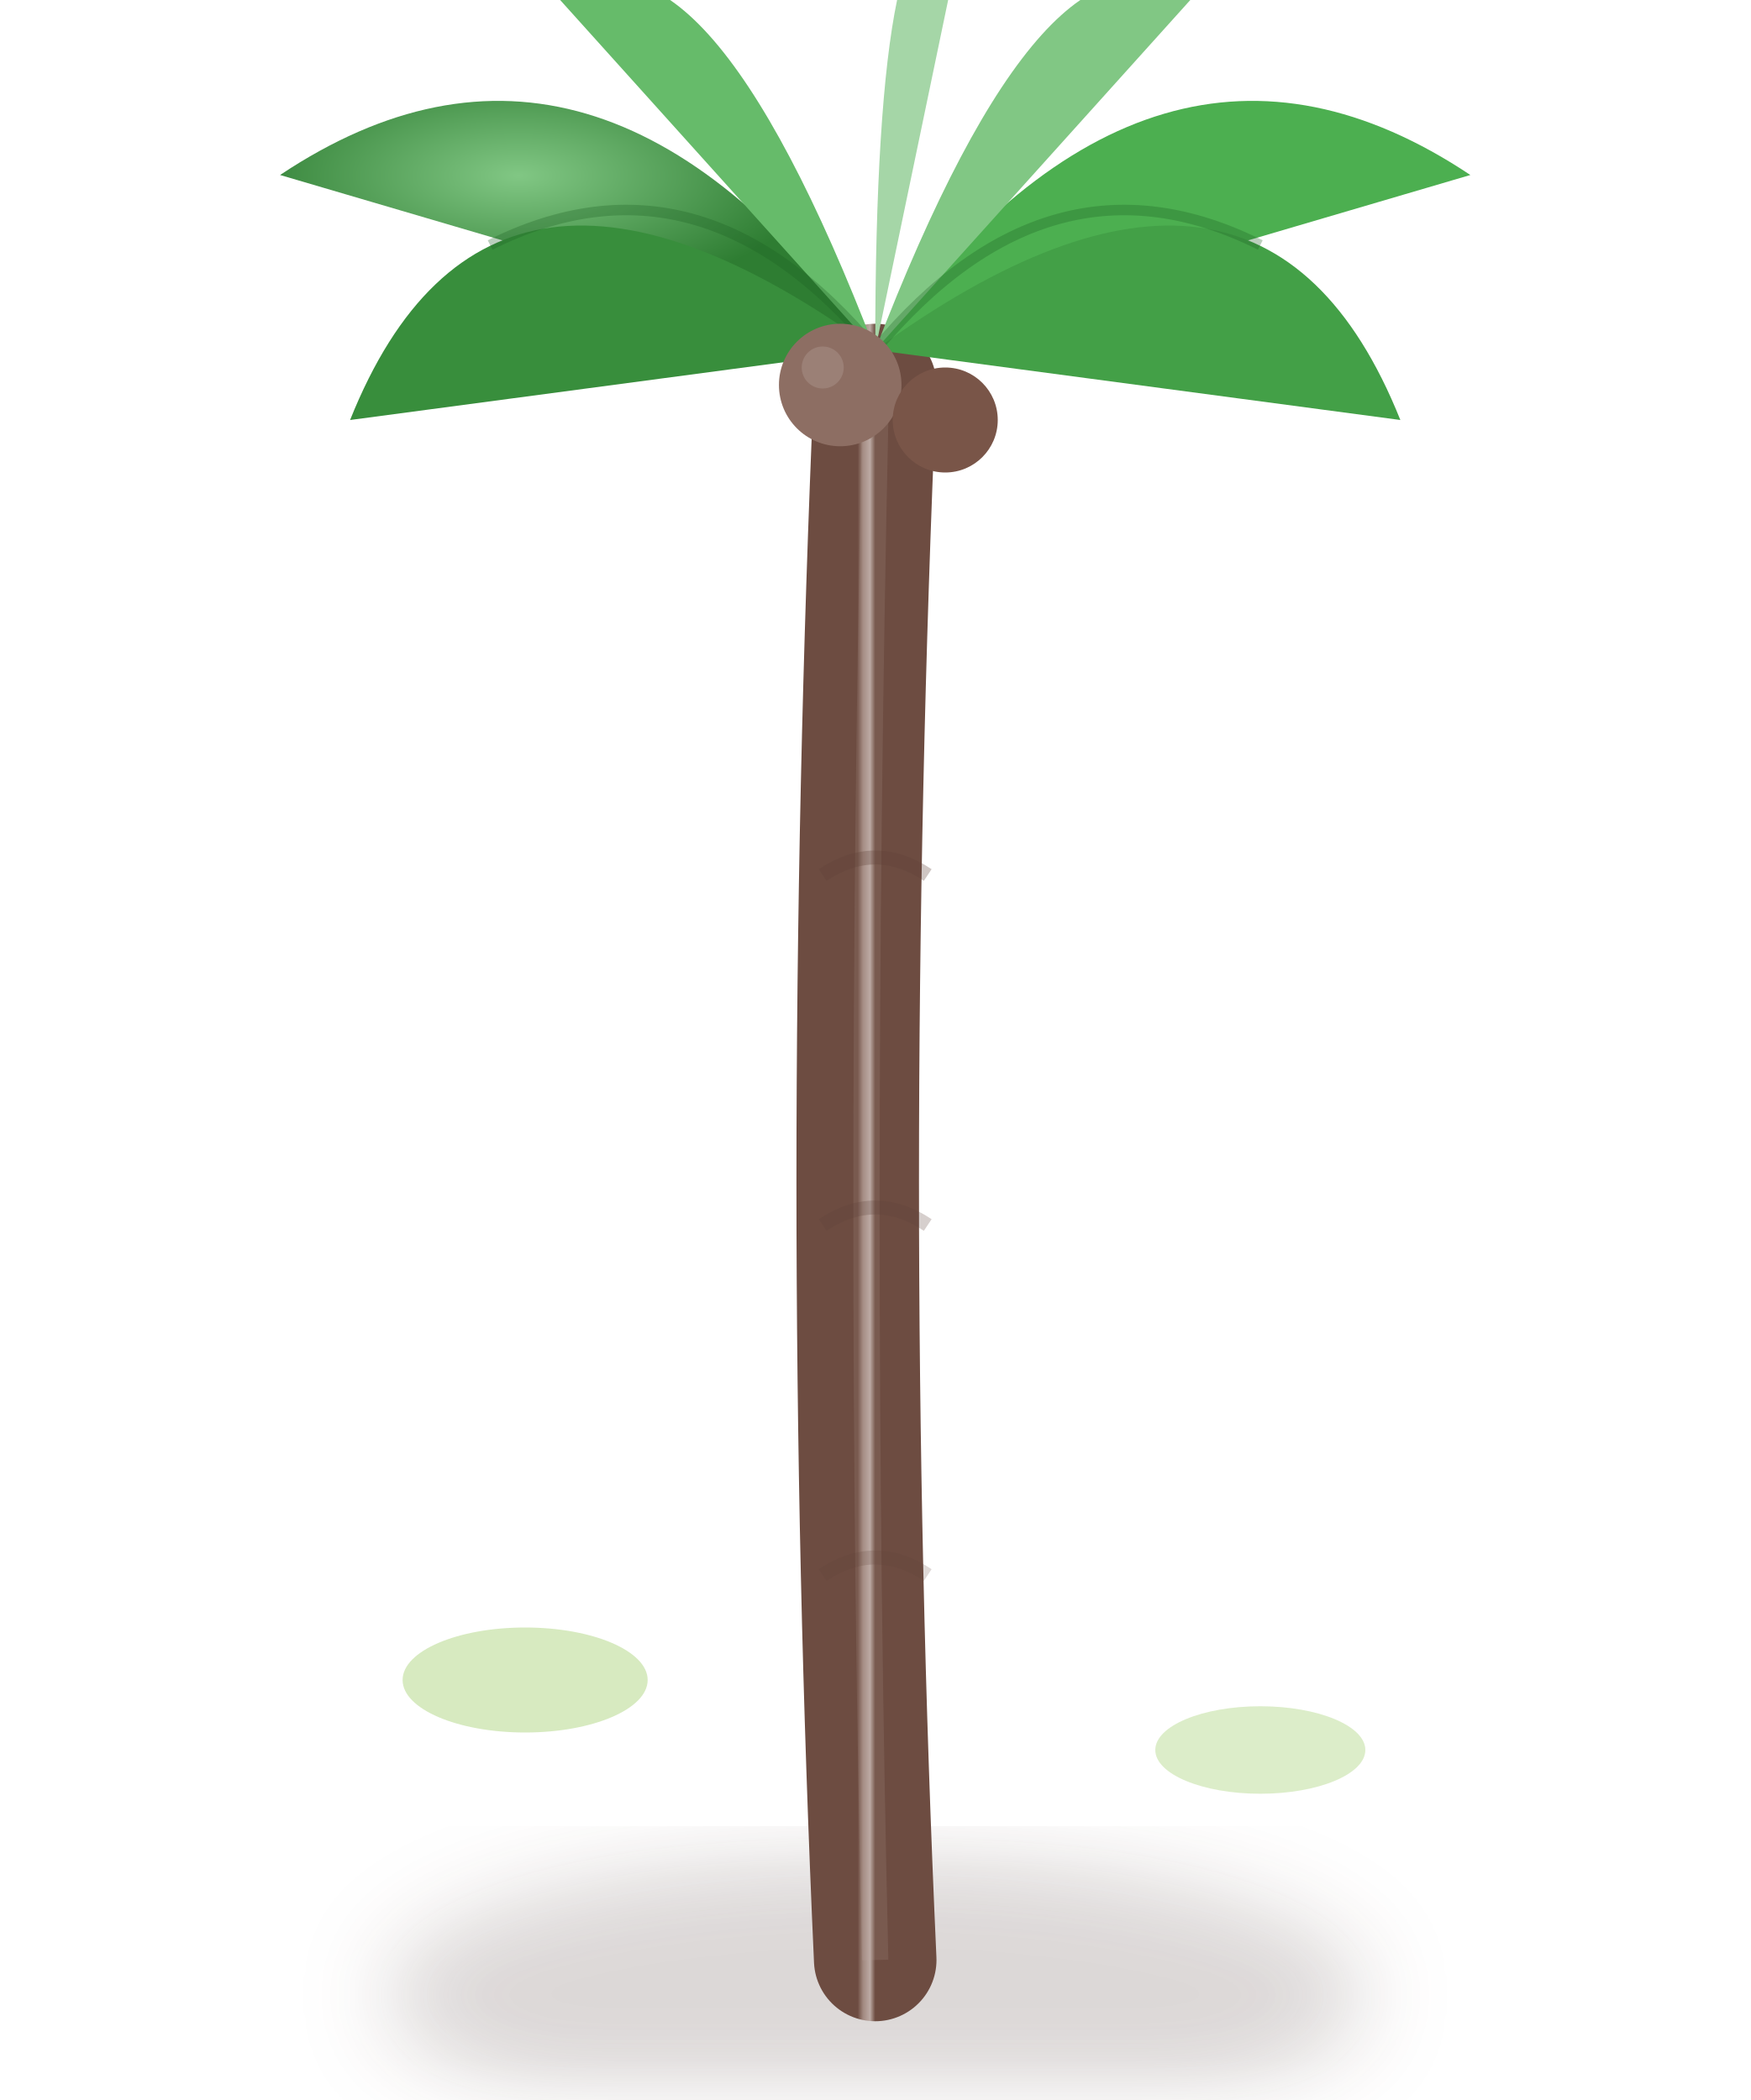
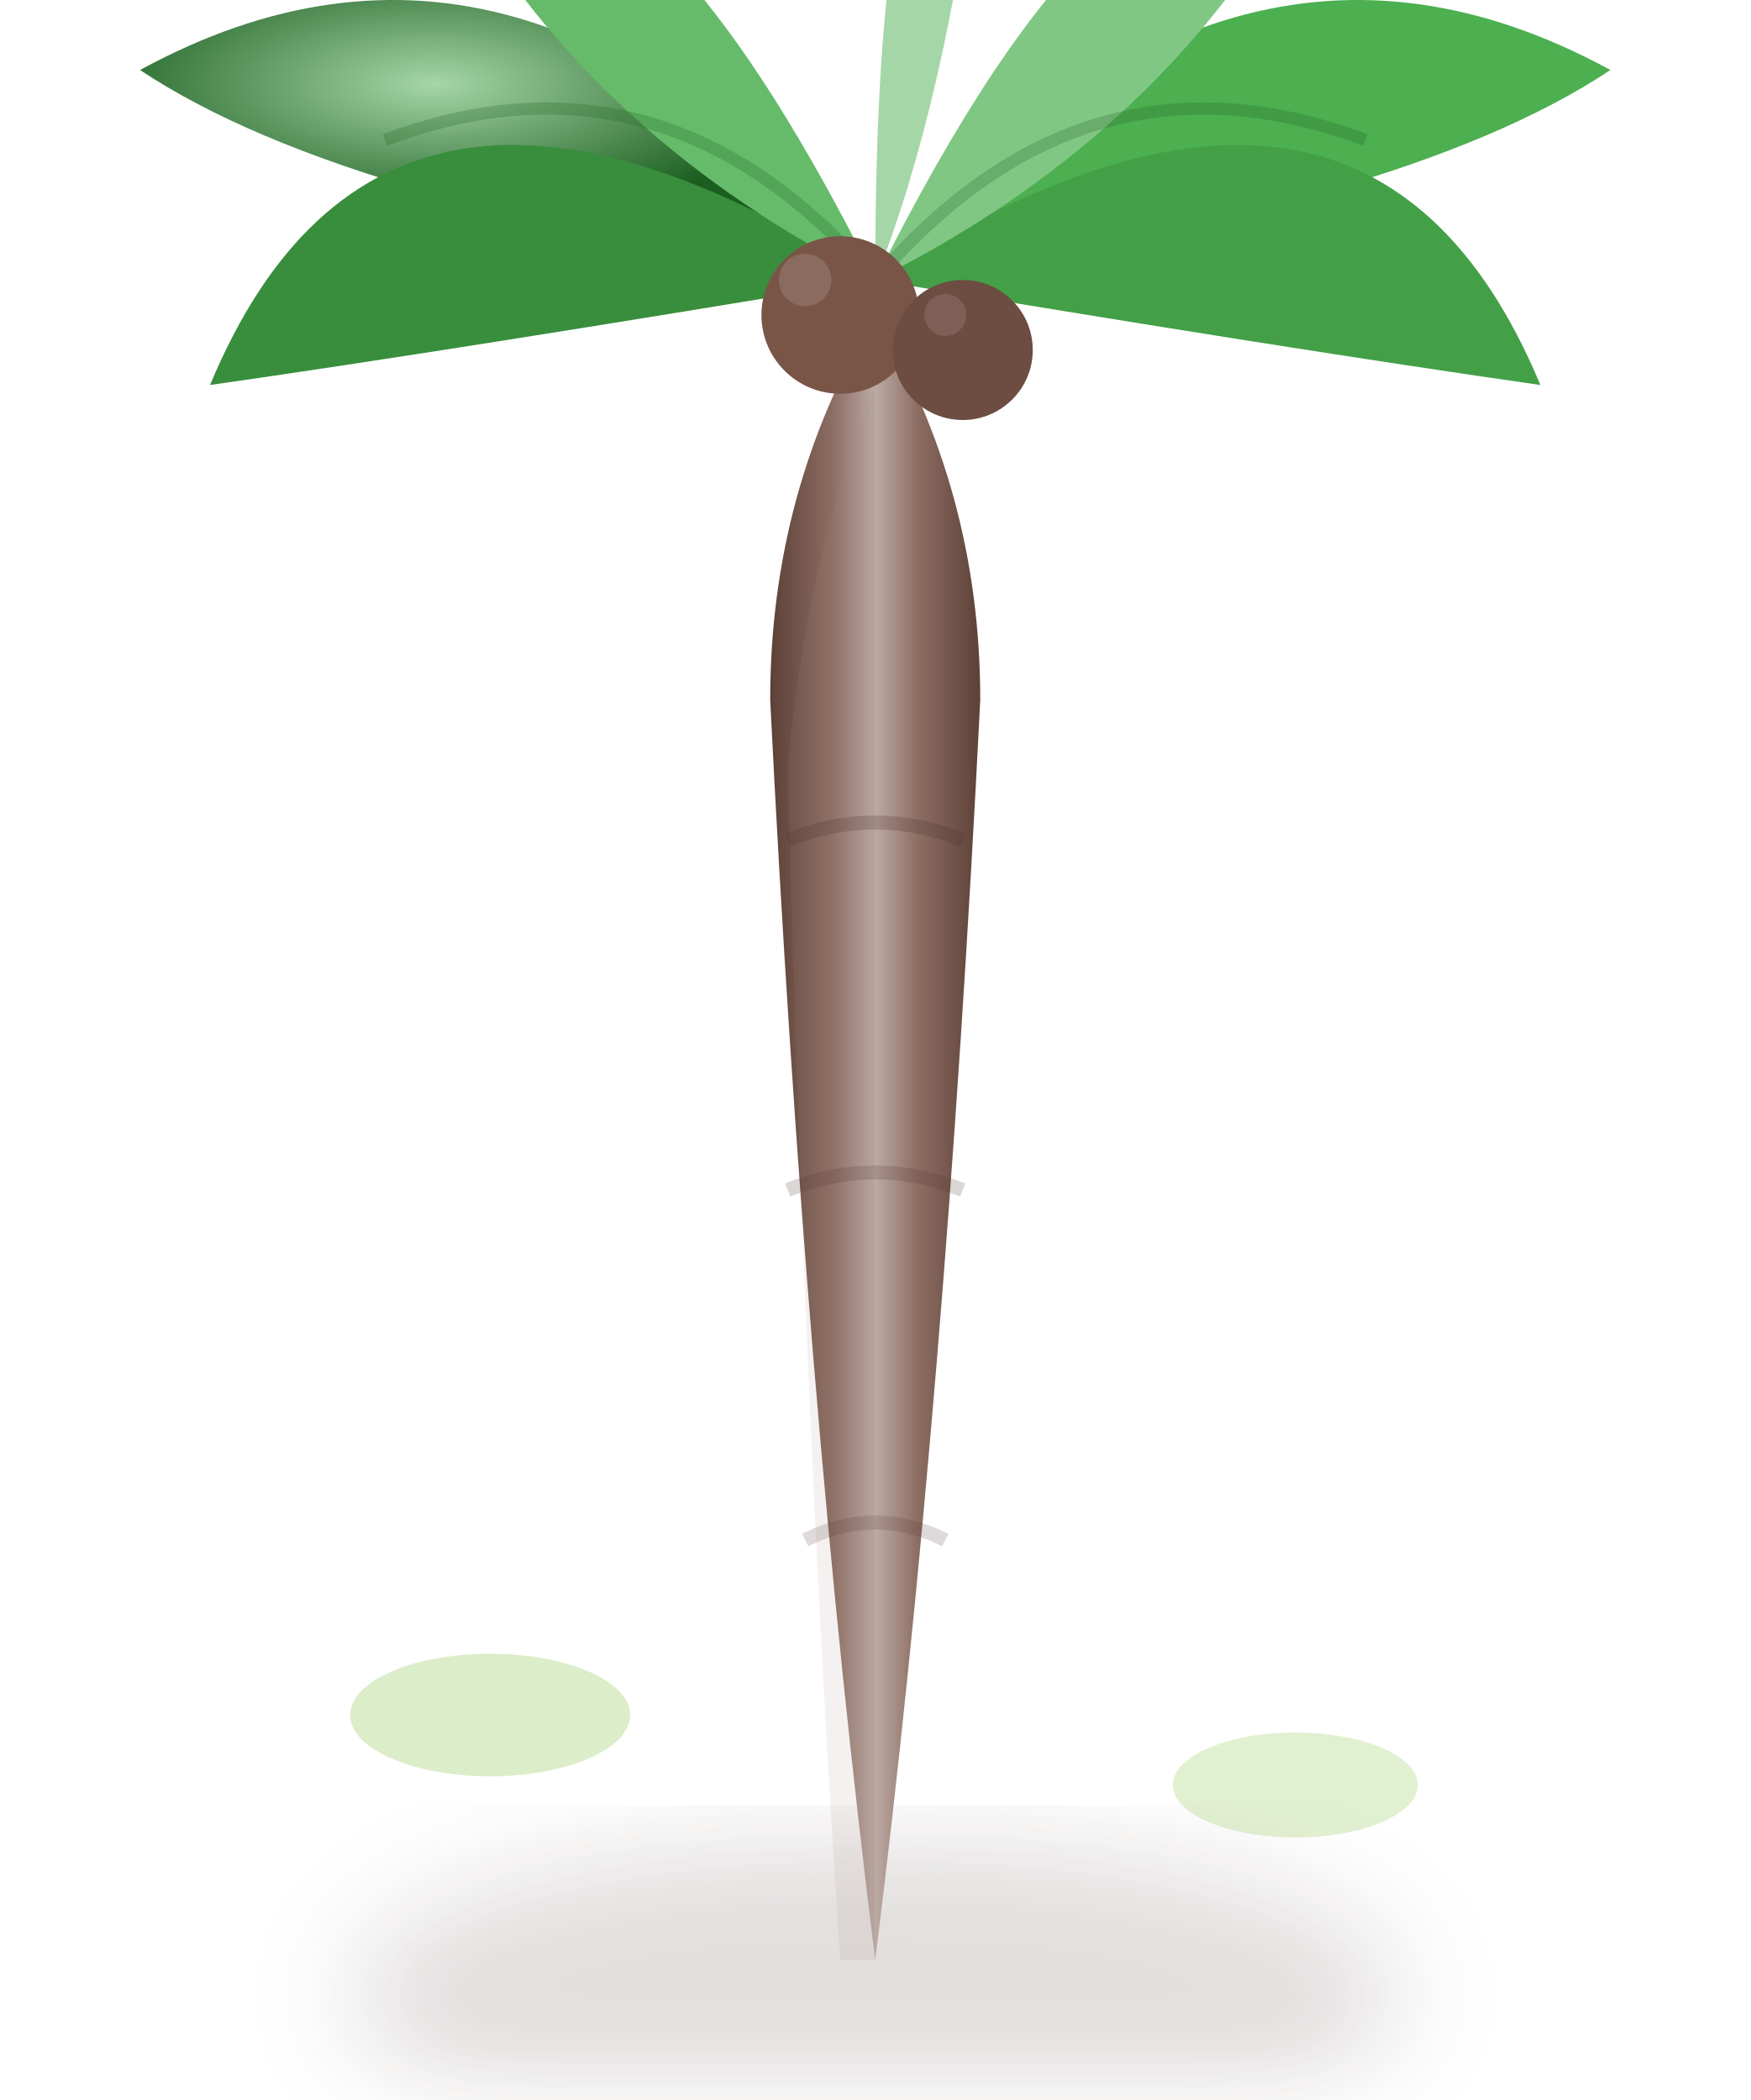
<svg xmlns="http://www.w3.org/2000/svg" viewBox="0 0 100 120">
  <defs>
-     <linearGradient id="trG" x1="0" y1="0" x2="1" y2="0">
-       <stop offset="0%" stop-color="#6D4C41" />
-       <stop offset="30%" stop-color="#A1887F" />
-       <stop offset="70%" stop-color="#BCAAA4" />
-       <stop offset="100%" stop-color="#6D4C41" />
+     <linearGradient id="tG" x1="0" y1="0" x2="1" y2="0">
+       <stop offset="0%" stop-color="#5D4037" />
+       <stop offset="30%" stop-color="#8D6E63" />
+       <stop offset="50%" stop-color="#BCAAA4" />
+       <stop offset="70%" stop-color="#8D6E63" />
+       <stop offset="100%" stop-color="#5D4037" />
    </linearGradient>
-     <radialGradient id="lfG" cx="40%" cy="30%">
-       <stop offset="0%" stop-color="#81C784" />
-       <stop offset="100%" stop-color="#2E7D32" />
+     <radialGradient id="fG" cx="40%" cy="30%">
+       <stop offset="0%" stop-color="#A5D6A7" />
+       <stop offset="100%" stop-color="#1B5E20" />
    </radialGradient>
-     <filter id="sh">
-       <feGaussianBlur stdDeviation="2.5" />
+     <filter id="s">
+       <feGaussianBlur stdDeviation="3" />
    </filter>
  </defs>
-   <ellipse cx="50" cy="114" rx="28" ry="8" fill="#3E2723" opacity="0.18" filter="url(#sh)" />
-   <path d="M50 112 Q48 68 50 22" stroke="url(#trG)" stroke-width="7" fill="none" stroke-linecap="round" />
-   <path d="M50 112 Q49 70 50 24" stroke="#BCAAA4" stroke-width="1.5" fill="none" opacity="0.15" />
-   <path d="M47 50 Q50 48 53 50" stroke="#5D4037" stroke-width="0.8" fill="none" opacity="0.3" />
-   <path d="M47 70 Q50 68 53 70" stroke="#5D4037" stroke-width="0.8" fill="none" opacity="0.25" />
-   <path d="M47 90 Q50 88 53 90" stroke="#5D4037" stroke-width="0.8" fill="none" opacity="0.2" />
-   <g transform="translate(50,20)">
-     <path d="M0 0 Q-16 -22 -34 -10" fill="url(#lfG)" />
-     <path d="M0 0 Q16 -22 34 -10" fill="#4CAF50" />
-     <path d="M0 0 Q-22 -16 -30 4" fill="#388E3C" />
-     <path d="M0 0 Q22 -16 30 4" fill="#43A047" />
-     <path d="M0 0 Q-10 -26 -18 -20" fill="#66BB6A" />
-     <path d="M0 0 Q10 -26 18 -20" fill="#81C784" />
-     <path d="M0 0 Q0 -28 5 -24" fill="#A5D6A7" />
-     <path d="M0 0 Q-10 -12 -22 -6" stroke="#1B5E20" stroke-width="0.6" fill="none" opacity="0.3" />
-     <path d="M0 0 Q10 -12 22 -6" stroke="#1B5E20" stroke-width="0.6" fill="none" opacity="0.3" />
+   <ellipse cx="50" cy="114" rx="30" ry="9" fill="#3E2723" opacity="0.15" filter="url(#s)" />
+   <path d="M50 112 Q46 80 44 40 Q44 28 50 18 Q56 28 56 40 Q54 80 50 112Z" fill="url(#tG)" />
+   <path d="M48 112 Q46 82 45 44 Q46 32 50 22 Q50 40 50 82 Q50 98 50 112Z" fill="#A1887F" opacity="0.12" />
+   <path d="M45 48 Q50 46 55 48" stroke="#4E342E" stroke-width="0.8" fill="none" opacity="0.25" />
+   <path d="M45 68 Q50 66 55 68" stroke="#4E342E" stroke-width="0.8" fill="none" opacity="0.2" />
+   <path d="M46 88 Q50 86 54 88" stroke="#4E342E" stroke-width="0.8" fill="none" opacity="0.18" />
+   <g transform="translate(50,16)">
+     <path d="M0 0 Q-20 -24 -42 -12 Q-30 -4 0 0Z" fill="url(#fG)" />
+     <path d="M0 0 Q20 -24 42 -12 Q30 -4 0 0Z" fill="#4CAF50" />
+     <path d="M0 0 Q-28 -18 -38 6 Q-24 4 0 0Z" fill="#388E3C" />
+     <path d="M0 0 Q28 -18 38 6 Q24 4 0 0Z" fill="#43A047" />
+     <path d="M0 0 Q-14 -28 -24 -22 Q-16 -8 0 0Z" fill="#66BB6A" />
+     <path d="M0 0 Q14 -28 24 -22 Q16 -8 0 0Z" fill="#81C784" />
+     <path d="M0 0 Q0 -30 6 -26 Q4 -10 0 0Z" fill="#A5D6A7" />
+     <path d="M0 0 Q-12 -14 -28 -8" stroke="#1B5E20" stroke-width="0.7" fill="none" opacity="0.25" />
+     <path d="M0 0 Q12 -14 28 -8" stroke="#1B5E20" stroke-width="0.7" fill="none" opacity="0.25" />
  </g>
-   <circle cx="48" cy="22" r="3.5" fill="#8D6E63" />
-   <circle cx="54" cy="24" r="3" fill="#795548" />
-   <circle cx="47" cy="21" r="1.2" fill="#BCAAA4" opacity="0.3" />
-   <ellipse cx="30" cy="96" rx="7" ry="3" fill="#8BC34A" opacity="0.35" />
-   <ellipse cx="72" cy="100" rx="6" ry="2.5" fill="#8BC34A" opacity="0.3" />
+   <circle cx="48" cy="18" r="4.5" fill="#795548" />
+   <circle cx="46" cy="16" r="1.5" fill="#BCAAA4" opacity="0.25" />
+   <circle cx="55" cy="20" r="4" fill="#6D4C41" />
+   <circle cx="54" cy="18" r="1.2" fill="#BCAAA4" opacity="0.2" />
+   <ellipse cx="28" cy="98" rx="8" ry="3.5" fill="#8BC34A" opacity="0.3" />
+   <ellipse cx="74" cy="102" rx="7" ry="3" fill="#8BC34A" opacity="0.25" />
</svg>
